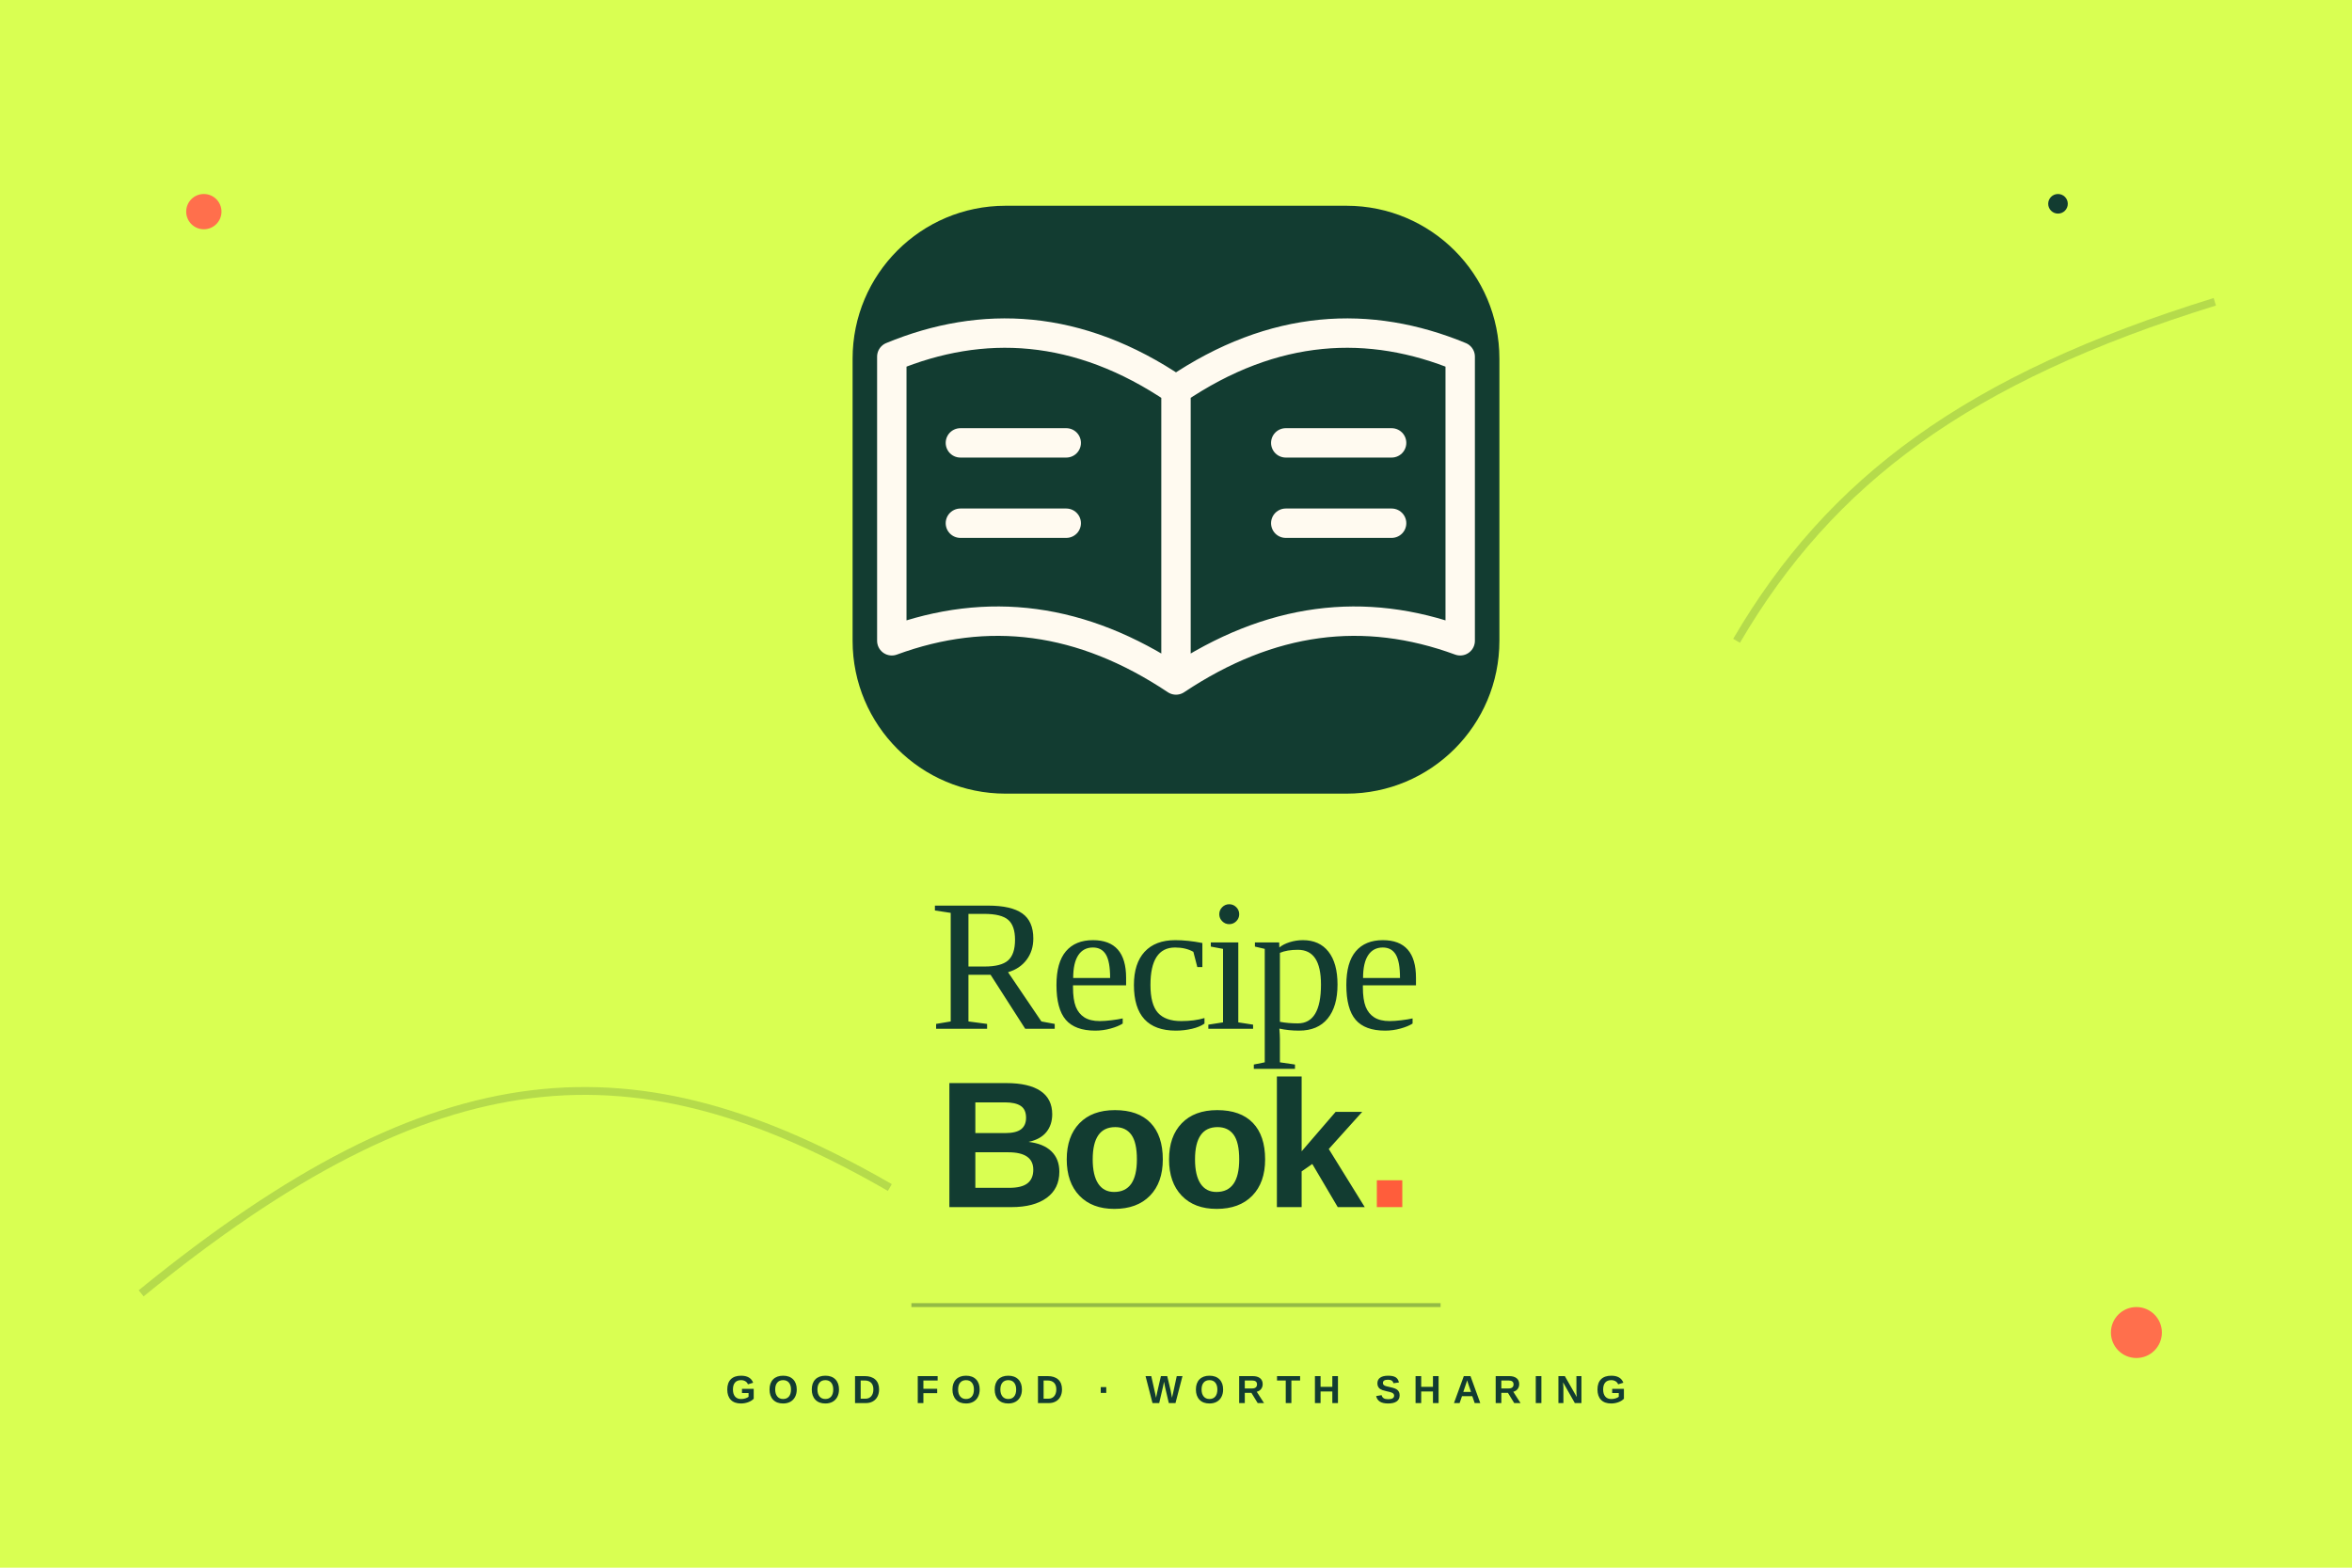
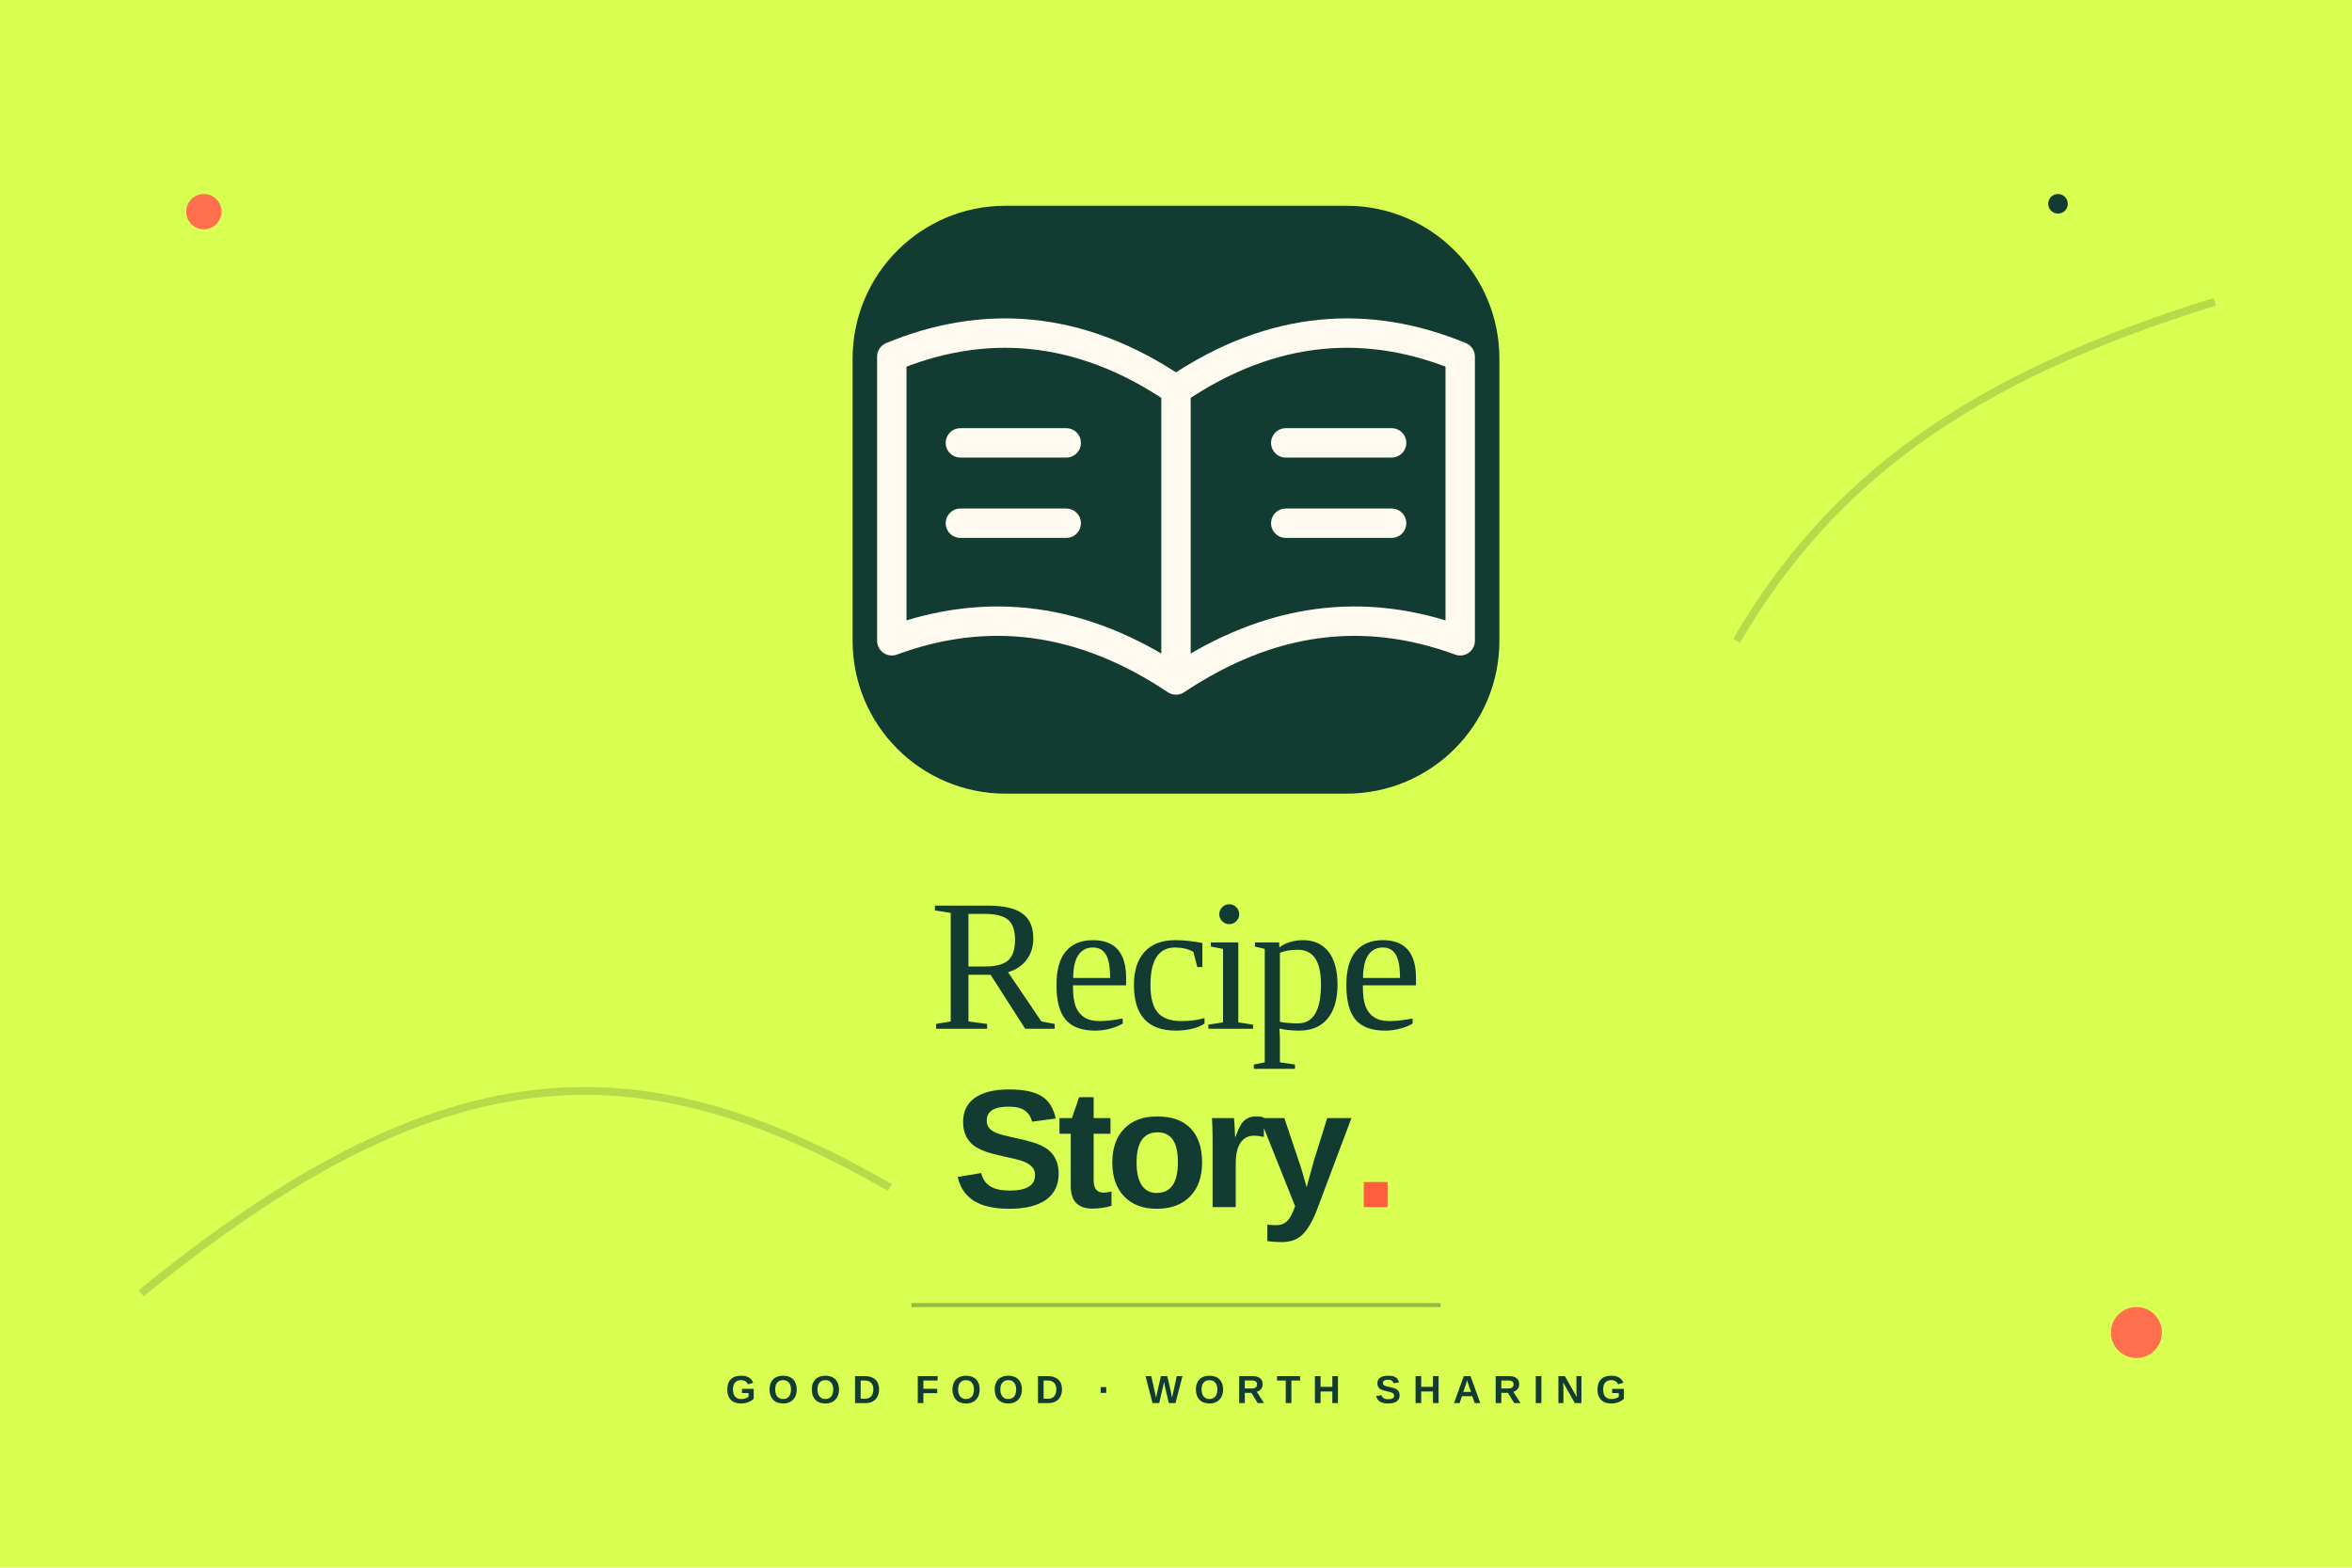
<svg xmlns="http://www.w3.org/2000/svg" viewBox="0 0 1200 800" role="img" aria-labelledby="title desc">
  <rect width="1200" height="800" fill="#d9ff52" />
  <circle cx="104" cy="108" r="9" fill="#ff6f4c" />
  <circle cx="1090" cy="680" r="13" fill="#ff6f4c" />
  <circle cx="1050" cy="104" r="5" fill="#123c31" />
  <path d="M72 660c152-124 252-129 382-54M1130 154c-126 39-196 91-244 173" fill="none" stroke="#123c31" stroke-opacity=".18" stroke-width="4" />
  <rect x="435" y="105" width="330" height="300" rx="78" fill="#123c31" />
  <g fill="none" stroke="#fffaf0" stroke-width="15" stroke-linecap="round" stroke-linejoin="round">
    <path d="M600 199c-50-34-99-36-145-17v145c49-18 97-12 145 20 48-32 96-38 145-20V182c-46-19-95-17-145 17v148" />
    <path d="M490 226h54M490 267h54M656 226h54M656 267h54" />
  </g>
  <text x="600" y="525" text-anchor="middle" fill="#123c31" font-family="Georgia, 'Times New Roman', serif" font-size="96" letter-spacing="-3">Recipe</text>
-   <text x="600" y="616" text-anchor="middle" fill="#123c31" font-family="Arial, sans-serif" font-size="92" font-weight="800" letter-spacing="-4">Book<tspan fill="#ff5d3b">.</tspan>
+   <text x="600" y="616" text-anchor="middle" fill="#123c31" font-family="Arial, sans-serif" font-size="86" font-weight="800" letter-spacing="-4">Story<tspan fill="#ff5d3b">.</tspan>
  </text>
  <path d="M465 666h270" stroke="#123c31" stroke-opacity=".35" stroke-width="2" />
  <text x="600" y="716" text-anchor="middle" fill="#123c31" font-family="Arial, sans-serif" font-size="20" font-weight="800" letter-spacing="6">GOOD FOOD · WORTH SHARING</text>
</svg>
